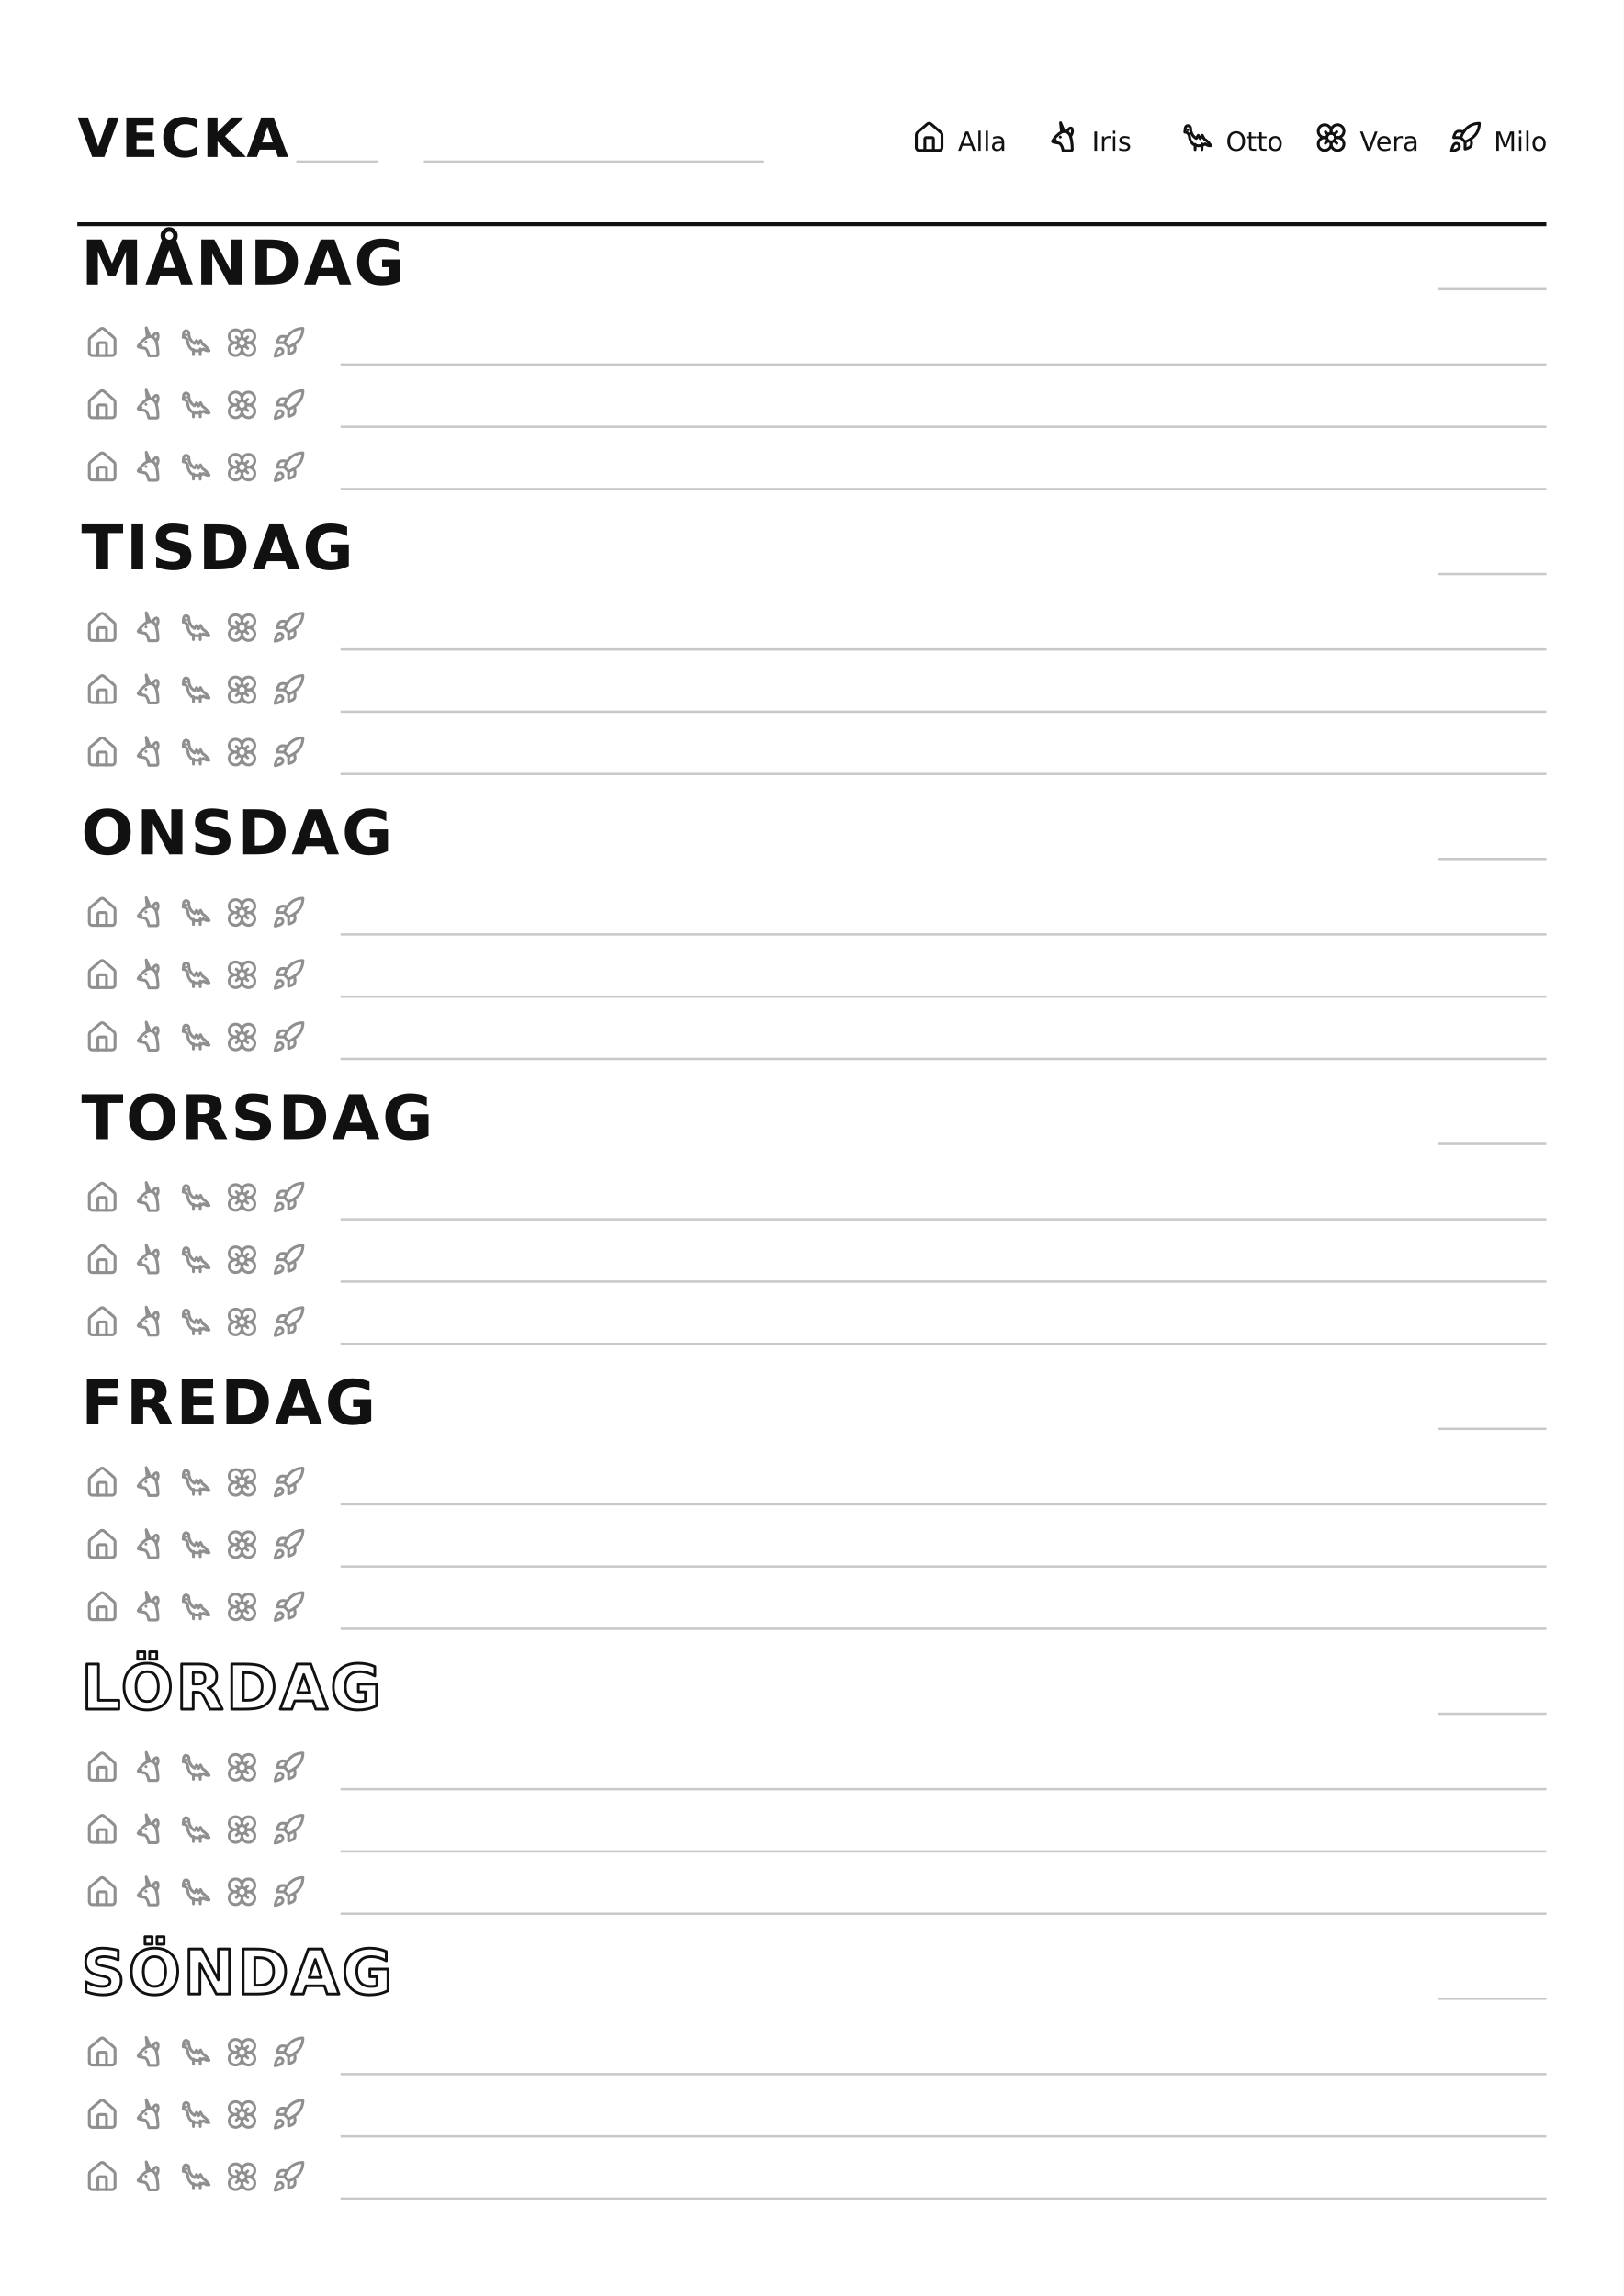
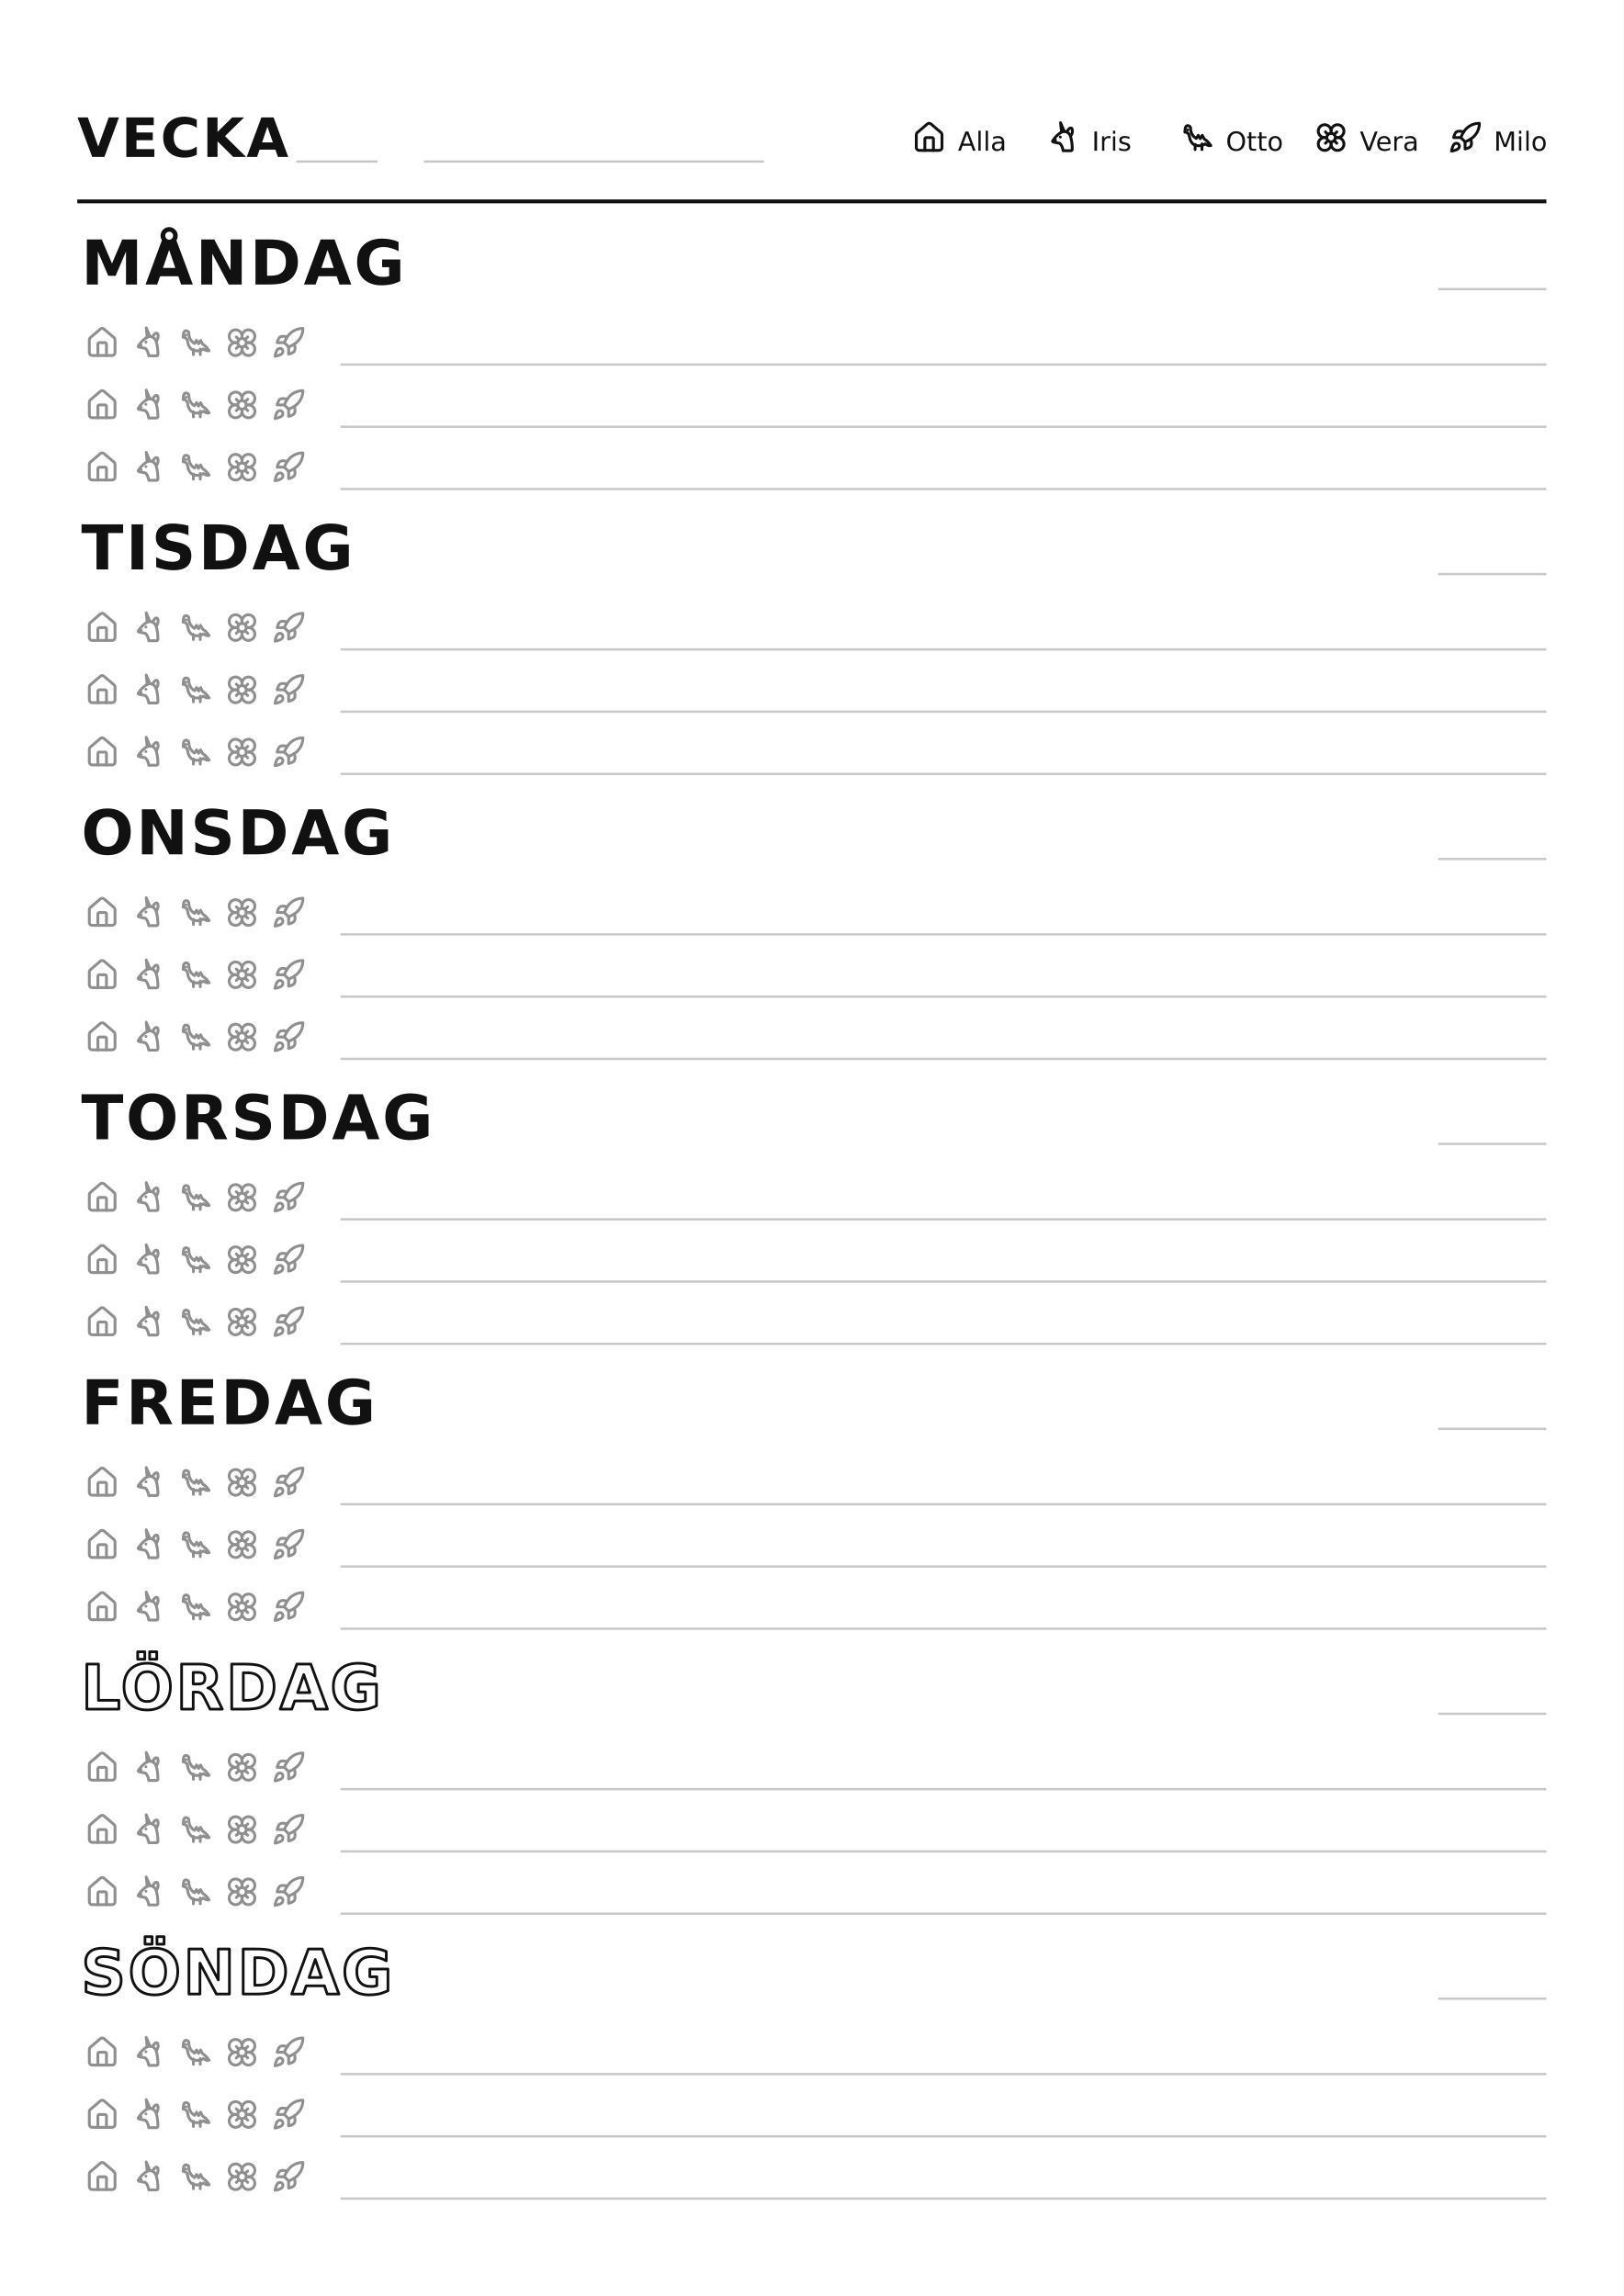
<svg xmlns="http://www.w3.org/2000/svg" viewBox="0 0 210 297" width="210mm" height="297mm" font-family="'Atkinson Hyperlegible Next', 'Atkinson Hyperlegible', Verdana, 'DejaVu Sans', sans-serif" fill="#111111" role="img" aria-label="Weekly sheet: Iris, Otto, Vera, Milo">
  <defs>
    <symbol id="fw-s-dinosaur" viewBox="0 0 24 24" fill="none" stroke="currentColor" stroke-width="2" stroke-linecap="round" stroke-linejoin="round">
      <path d="M3.6 6.4C3.6 4.4 4.6 3.2 6.2 3.8 7.2 4.2 7.6 5 7.4 6.2c.4 2.9 1.6 5 4 6.4l1.4-2.2 1.4 2.4 1.4-2.4 1.4 2.6c1.8 1 3.2 2.6 4.6 4.6-1.2.4-2.6-.2-4-1.2-2 1.6-5.6 1.8-8 .4-1.6-1-2.8-3.2-3-5.6-.3-1.8-1.4-3-3.2-3Z" />
      <path d="M10.6 16.8v3.6" />
      <path d="M15.4 16.4v4" />
      <path d="M5.4 6.6h.01" />
    </symbol>
    <symbol id="fw-s-flower" viewBox="0 0 24 24" fill="none" stroke="currentColor" stroke-width="2" stroke-linecap="round" stroke-linejoin="round">
      <circle cx="12" cy="12" r="3" />
      <path d="M12 16.5A4.5 4.5 0 1 1 7.5 12 4.5 4.5 0 1 1 12 7.5a4.5 4.5 0 1 1 4.5 4.5 4.5 4.5 0 1 1-4.5 4.5" />
      <path d="M12 7.5V9" />
      <path d="M7.5 12H9" />
      <path d="M16.5 12H15" />
      <path d="M12 16.5V15" />
      <path d="m8 8 1.88 1.88" />
      <path d="M14.12 9.88 16 8" />
      <path d="m8 16 1.88-1.88" />
      <path d="M14.12 14.12 16 16" />
    </symbol>
    <symbol id="fw-s-house" viewBox="0 0 24 24" fill="none" stroke="currentColor" stroke-width="2" stroke-linecap="round" stroke-linejoin="round">
      <path d="M15 21v-8a1 1 0 0 0-1-1h-4a1 1 0 0 0-1 1v8" />
      <path d="M3 10a2 2 0 0 1 .709-1.528l7-6a2 2 0 0 1 2.582 0l7 6A2 2 0 0 1 21 10v9a2 2 0 0 1-2 2H5a2 2 0 0 1-2-2z" />
    </symbol>
    <symbol id="fw-s-rocket" viewBox="0 0 24 24" fill="none" stroke="currentColor" stroke-width="2" stroke-linecap="round" stroke-linejoin="round">
      <path d="M12 15v5s3.03-.55 4-2c1.08-1.62 0-5 0-5" />
      <path d="M4.5 16.5c-1.5 1.26-2 5-2 5s3.74-.5 5-2c.71-.84.7-2.13-.09-2.91a2.18 2.18 0 0 0-2.91-.09" />
      <path d="M9 12a22 22 0 0 1 2-3.95A12.88 12.88 0 0 1 22 2c0 2.72-.78 7.5-6 11a22.4 22.4 0 0 1-4 2z" />
      <path d="M9 12H4s.55-3.03 2-4c1.62-1.08 5 .05 5 .05" />
    </symbol>
    <symbol id="fw-s-unicorn" viewBox="0 0 24 24" fill="none" stroke="currentColor" stroke-width="2" stroke-linecap="round" stroke-linejoin="round">
      <path d="M4.6 14.4C6.2 11.8 8.4 9.6 10.8 8.2c1-.4 2-.6 3-.4 1.6.4 2.8 1.6 3.4 3.4.8 2.6 1.2 5.8 1.2 9 0 .6-.4 1-1 1H12c-.4-2.4-1.2-4.2-2.4-5.2l-3.2-.6c-1.4-.2-2.2-.6-1.8-1Z" />
      <path d="M10.9 8.1 10.2 1.6l2.6 6.1" />
      <path d="M14.6 8.1c1.4-2.6 2.6-3.4 3.6-2.4.6 1.6.4 3.2-.6 4.8" />
      <path d="M10 11.6h.01" />
      <path d="M6.6 13.8h.01" />
    </symbol>
  </defs>
  <rect x="0" y="0" width="210" height="297" fill="#fff" />
  <g class="header">
    <text x="10" y="20.3" font-size="7" font-weight="800" letter-spacing="0.28">VECKA</text>
    <line x1="38.32" y1="20.9" x2="48.82" y2="20.9" stroke="#c8c8c8" stroke-width="0.3" />
    <line x1="54.82" y1="20.9" x2="98.82" y2="20.9" stroke="#c8c8c8" stroke-width="0.3" />
    <g class="legend">
      <use href="#fw-s-house" x="117.956" y="15.581" width="4.429" height="4.429" color="#111111" />
      <text x="123.885" y="19.5" font-size="3.4" font-weight="400">Alla</text>
      <use href="#fw-s-unicorn" x="135.285" y="15.581" width="4.429" height="4.429" color="#111111" />
      <text x="141.214" y="19.5" font-size="3.4" font-weight="400">Iris</text>
      <use href="#fw-s-dinosaur" x="152.614" y="15.581" width="4.429" height="4.429" color="#111111" />
      <text x="158.542" y="19.5" font-size="3.4" font-weight="400">Otto</text>
      <use href="#fw-s-flower" x="169.942" y="15.581" width="4.429" height="4.429" color="#111111" />
      <text x="175.871" y="19.5" font-size="3.4" font-weight="400">Vera</text>
      <use href="#fw-s-rocket" x="187.271" y="15.581" width="4.429" height="4.429" color="#111111" />
      <text x="193.2" y="19.5" font-size="3.4" font-weight="400">Milo</text>
    </g>
  </g>
-   <line x1="10" y1="29" x2="200" y2="29" stroke="#111111" stroke-width="0.5" />
+   <line x1="10" y1="26.05" x2="200" y2="26.05" stroke="#111111" stroke-width="0.5" />
  <g class="day" data-position="0">
    <text x="10.5" y="36.8" font-size="8" font-weight="800" letter-spacing="0.32">MÅNDAG</text>
    <line x1="186" y1="37.4" x2="200" y2="37.4" stroke="#c8c8c8" stroke-width="0.3" />
    <g class="line" data-index="0">
      <use href="#fw-s-house" x="11" y="42.112" width="4.429" height="4.429" color="#8f8f8f" />
      <use href="#fw-s-unicorn" x="17.029" y="42.112" width="4.429" height="4.429" color="#8f8f8f" />
      <use href="#fw-s-dinosaur" x="23.058" y="42.112" width="4.429" height="4.429" color="#8f8f8f" />
      <use href="#fw-s-flower" x="29.086" y="42.112" width="4.429" height="4.429" color="#8f8f8f" />
      <use href="#fw-s-rocket" x="35.115" y="42.112" width="4.429" height="4.429" color="#8f8f8f" />
      <line x1="44.044" y1="47.152" x2="200" y2="47.152" stroke="#c8c8c8" stroke-width="0.3" />
    </g>
    <g class="line" data-index="1">
      <use href="#fw-s-house" x="11" y="50.164" width="4.429" height="4.429" color="#8f8f8f" />
      <use href="#fw-s-unicorn" x="17.029" y="50.164" width="4.429" height="4.429" color="#8f8f8f" />
      <use href="#fw-s-dinosaur" x="23.058" y="50.164" width="4.429" height="4.429" color="#8f8f8f" />
      <use href="#fw-s-flower" x="29.086" y="50.164" width="4.429" height="4.429" color="#8f8f8f" />
      <use href="#fw-s-rocket" x="35.115" y="50.164" width="4.429" height="4.429" color="#8f8f8f" />
      <line x1="44.044" y1="55.205" x2="200" y2="55.205" stroke="#c8c8c8" stroke-width="0.3" />
    </g>
    <g class="line" data-index="2">
      <use href="#fw-s-house" x="11" y="58.217" width="4.429" height="4.429" color="#8f8f8f" />
      <use href="#fw-s-unicorn" x="17.029" y="58.217" width="4.429" height="4.429" color="#8f8f8f" />
      <use href="#fw-s-dinosaur" x="23.058" y="58.217" width="4.429" height="4.429" color="#8f8f8f" />
      <use href="#fw-s-flower" x="29.086" y="58.217" width="4.429" height="4.429" color="#8f8f8f" />
      <use href="#fw-s-rocket" x="35.115" y="58.217" width="4.429" height="4.429" color="#8f8f8f" />
      <line x1="44.044" y1="63.257" x2="200" y2="63.257" stroke="#c8c8c8" stroke-width="0.3" />
    </g>
  </g>
  <g class="day" data-position="1">
    <text x="10.5" y="73.657" font-size="8" font-weight="800" letter-spacing="0.32">TISDAG</text>
    <line x1="186" y1="74.257" x2="200" y2="74.257" stroke="#c8c8c8" stroke-width="0.3" />
    <g class="line" data-index="0">
      <use href="#fw-s-house" x="11" y="78.969" width="4.429" height="4.429" color="#8f8f8f" />
      <use href="#fw-s-unicorn" x="17.029" y="78.969" width="4.429" height="4.429" color="#8f8f8f" />
      <use href="#fw-s-dinosaur" x="23.058" y="78.969" width="4.429" height="4.429" color="#8f8f8f" />
      <use href="#fw-s-flower" x="29.086" y="78.969" width="4.429" height="4.429" color="#8f8f8f" />
      <use href="#fw-s-rocket" x="35.115" y="78.969" width="4.429" height="4.429" color="#8f8f8f" />
      <line x1="44.044" y1="84.01" x2="200" y2="84.01" stroke="#c8c8c8" stroke-width="0.3" />
    </g>
    <g class="line" data-index="1">
      <use href="#fw-s-house" x="11" y="87.021" width="4.429" height="4.429" color="#8f8f8f" />
      <use href="#fw-s-unicorn" x="17.029" y="87.021" width="4.429" height="4.429" color="#8f8f8f" />
      <use href="#fw-s-dinosaur" x="23.058" y="87.021" width="4.429" height="4.429" color="#8f8f8f" />
      <use href="#fw-s-flower" x="29.086" y="87.021" width="4.429" height="4.429" color="#8f8f8f" />
      <use href="#fw-s-rocket" x="35.115" y="87.021" width="4.429" height="4.429" color="#8f8f8f" />
      <line x1="44.044" y1="92.062" x2="200" y2="92.062" stroke="#c8c8c8" stroke-width="0.3" />
    </g>
    <g class="line" data-index="2">
      <use href="#fw-s-house" x="11" y="95.074" width="4.429" height="4.429" color="#8f8f8f" />
      <use href="#fw-s-unicorn" x="17.029" y="95.074" width="4.429" height="4.429" color="#8f8f8f" />
      <use href="#fw-s-dinosaur" x="23.058" y="95.074" width="4.429" height="4.429" color="#8f8f8f" />
      <use href="#fw-s-flower" x="29.086" y="95.074" width="4.429" height="4.429" color="#8f8f8f" />
      <use href="#fw-s-rocket" x="35.115" y="95.074" width="4.429" height="4.429" color="#8f8f8f" />
      <line x1="44.044" y1="100.114" x2="200" y2="100.114" stroke="#c8c8c8" stroke-width="0.3" />
    </g>
  </g>
  <g class="day" data-position="2">
    <text x="10.5" y="110.514" font-size="8" font-weight="800" letter-spacing="0.32">ONSDAG</text>
    <line x1="186" y1="111.114" x2="200" y2="111.114" stroke="#c8c8c8" stroke-width="0.3" />
    <g class="line" data-index="0">
      <use href="#fw-s-house" x="11" y="115.826" width="4.429" height="4.429" color="#8f8f8f" />
      <use href="#fw-s-unicorn" x="17.029" y="115.826" width="4.429" height="4.429" color="#8f8f8f" />
      <use href="#fw-s-dinosaur" x="23.058" y="115.826" width="4.429" height="4.429" color="#8f8f8f" />
      <use href="#fw-s-flower" x="29.086" y="115.826" width="4.429" height="4.429" color="#8f8f8f" />
      <use href="#fw-s-rocket" x="35.115" y="115.826" width="4.429" height="4.429" color="#8f8f8f" />
      <line x1="44.044" y1="120.867" x2="200" y2="120.867" stroke="#c8c8c8" stroke-width="0.3" />
    </g>
    <g class="line" data-index="1">
      <use href="#fw-s-house" x="11" y="123.878" width="4.429" height="4.429" color="#8f8f8f" />
      <use href="#fw-s-unicorn" x="17.029" y="123.878" width="4.429" height="4.429" color="#8f8f8f" />
      <use href="#fw-s-dinosaur" x="23.058" y="123.878" width="4.429" height="4.429" color="#8f8f8f" />
      <use href="#fw-s-flower" x="29.086" y="123.878" width="4.429" height="4.429" color="#8f8f8f" />
      <use href="#fw-s-rocket" x="35.115" y="123.878" width="4.429" height="4.429" color="#8f8f8f" />
      <line x1="44.044" y1="128.919" x2="200" y2="128.919" stroke="#c8c8c8" stroke-width="0.3" />
    </g>
    <g class="line" data-index="2">
      <use href="#fw-s-house" x="11" y="131.931" width="4.429" height="4.429" color="#8f8f8f" />
      <use href="#fw-s-unicorn" x="17.029" y="131.931" width="4.429" height="4.429" color="#8f8f8f" />
      <use href="#fw-s-dinosaur" x="23.058" y="131.931" width="4.429" height="4.429" color="#8f8f8f" />
      <use href="#fw-s-flower" x="29.086" y="131.931" width="4.429" height="4.429" color="#8f8f8f" />
      <use href="#fw-s-rocket" x="35.115" y="131.931" width="4.429" height="4.429" color="#8f8f8f" />
      <line x1="44.044" y1="136.971" x2="200" y2="136.971" stroke="#c8c8c8" stroke-width="0.3" />
    </g>
  </g>
  <g class="day" data-position="3">
    <text x="10.5" y="147.371" font-size="8" font-weight="800" letter-spacing="0.32">TORSDAG</text>
    <line x1="186" y1="147.971" x2="200" y2="147.971" stroke="#c8c8c8" stroke-width="0.3" />
    <g class="line" data-index="0">
      <use href="#fw-s-house" x="11" y="152.683" width="4.429" height="4.429" color="#8f8f8f" />
      <use href="#fw-s-unicorn" x="17.029" y="152.683" width="4.429" height="4.429" color="#8f8f8f" />
      <use href="#fw-s-dinosaur" x="23.058" y="152.683" width="4.429" height="4.429" color="#8f8f8f" />
      <use href="#fw-s-flower" x="29.086" y="152.683" width="4.429" height="4.429" color="#8f8f8f" />
      <use href="#fw-s-rocket" x="35.115" y="152.683" width="4.429" height="4.429" color="#8f8f8f" />
      <line x1="44.044" y1="157.724" x2="200" y2="157.724" stroke="#c8c8c8" stroke-width="0.3" />
    </g>
    <g class="line" data-index="1">
      <use href="#fw-s-house" x="11" y="160.736" width="4.429" height="4.429" color="#8f8f8f" />
      <use href="#fw-s-unicorn" x="17.029" y="160.736" width="4.429" height="4.429" color="#8f8f8f" />
      <use href="#fw-s-dinosaur" x="23.058" y="160.736" width="4.429" height="4.429" color="#8f8f8f" />
      <use href="#fw-s-flower" x="29.086" y="160.736" width="4.429" height="4.429" color="#8f8f8f" />
      <use href="#fw-s-rocket" x="35.115" y="160.736" width="4.429" height="4.429" color="#8f8f8f" />
      <line x1="44.044" y1="165.776" x2="200" y2="165.776" stroke="#c8c8c8" stroke-width="0.3" />
    </g>
    <g class="line" data-index="2">
      <use href="#fw-s-house" x="11" y="168.788" width="4.429" height="4.429" color="#8f8f8f" />
      <use href="#fw-s-unicorn" x="17.029" y="168.788" width="4.429" height="4.429" color="#8f8f8f" />
      <use href="#fw-s-dinosaur" x="23.058" y="168.788" width="4.429" height="4.429" color="#8f8f8f" />
      <use href="#fw-s-flower" x="29.086" y="168.788" width="4.429" height="4.429" color="#8f8f8f" />
      <use href="#fw-s-rocket" x="35.115" y="168.788" width="4.429" height="4.429" color="#8f8f8f" />
      <line x1="44.044" y1="173.829" x2="200" y2="173.829" stroke="#c8c8c8" stroke-width="0.3" />
    </g>
  </g>
  <g class="day" data-position="4">
    <text x="10.5" y="184.229" font-size="8" font-weight="800" letter-spacing="0.32">FREDAG</text>
    <line x1="186" y1="184.829" x2="200" y2="184.829" stroke="#c8c8c8" stroke-width="0.3" />
    <g class="line" data-index="0">
      <use href="#fw-s-house" x="11" y="189.54" width="4.429" height="4.429" color="#8f8f8f" />
      <use href="#fw-s-unicorn" x="17.029" y="189.54" width="4.429" height="4.429" color="#8f8f8f" />
      <use href="#fw-s-dinosaur" x="23.058" y="189.54" width="4.429" height="4.429" color="#8f8f8f" />
      <use href="#fw-s-flower" x="29.086" y="189.54" width="4.429" height="4.429" color="#8f8f8f" />
      <use href="#fw-s-rocket" x="35.115" y="189.54" width="4.429" height="4.429" color="#8f8f8f" />
      <line x1="44.044" y1="194.581" x2="200" y2="194.581" stroke="#c8c8c8" stroke-width="0.3" />
    </g>
    <g class="line" data-index="1">
      <use href="#fw-s-house" x="11" y="197.593" width="4.429" height="4.429" color="#8f8f8f" />
      <use href="#fw-s-unicorn" x="17.029" y="197.593" width="4.429" height="4.429" color="#8f8f8f" />
      <use href="#fw-s-dinosaur" x="23.058" y="197.593" width="4.429" height="4.429" color="#8f8f8f" />
      <use href="#fw-s-flower" x="29.086" y="197.593" width="4.429" height="4.429" color="#8f8f8f" />
      <use href="#fw-s-rocket" x="35.115" y="197.593" width="4.429" height="4.429" color="#8f8f8f" />
      <line x1="44.044" y1="202.633" x2="200" y2="202.633" stroke="#c8c8c8" stroke-width="0.3" />
    </g>
    <g class="line" data-index="2">
      <use href="#fw-s-house" x="11" y="205.645" width="4.429" height="4.429" color="#8f8f8f" />
      <use href="#fw-s-unicorn" x="17.029" y="205.645" width="4.429" height="4.429" color="#8f8f8f" />
      <use href="#fw-s-dinosaur" x="23.058" y="205.645" width="4.429" height="4.429" color="#8f8f8f" />
      <use href="#fw-s-flower" x="29.086" y="205.645" width="4.429" height="4.429" color="#8f8f8f" />
      <use href="#fw-s-rocket" x="35.115" y="205.645" width="4.429" height="4.429" color="#8f8f8f" />
      <line x1="44.044" y1="210.686" x2="200" y2="210.686" stroke="#c8c8c8" stroke-width="0.3" />
    </g>
  </g>
  <g class="day" data-position="5">
    <text x="10.5" y="221.086" font-size="8" font-weight="800" letter-spacing="0.32" fill="none" stroke="#111111" stroke-width="0.35" stroke-linejoin="round">LÖRDAG</text>
    <line x1="186" y1="221.686" x2="200" y2="221.686" stroke="#c8c8c8" stroke-width="0.3" />
    <g class="line" data-index="0">
      <use href="#fw-s-house" x="11" y="226.398" width="4.429" height="4.429" color="#8f8f8f" />
      <use href="#fw-s-unicorn" x="17.029" y="226.398" width="4.429" height="4.429" color="#8f8f8f" />
      <use href="#fw-s-dinosaur" x="23.058" y="226.398" width="4.429" height="4.429" color="#8f8f8f" />
      <use href="#fw-s-flower" x="29.086" y="226.398" width="4.429" height="4.429" color="#8f8f8f" />
      <use href="#fw-s-rocket" x="35.115" y="226.398" width="4.429" height="4.429" color="#8f8f8f" />
      <line x1="44.044" y1="231.438" x2="200" y2="231.438" stroke="#c8c8c8" stroke-width="0.3" />
    </g>
    <g class="line" data-index="1">
      <use href="#fw-s-house" x="11" y="234.45" width="4.429" height="4.429" color="#8f8f8f" />
      <use href="#fw-s-unicorn" x="17.029" y="234.45" width="4.429" height="4.429" color="#8f8f8f" />
      <use href="#fw-s-dinosaur" x="23.058" y="234.45" width="4.429" height="4.429" color="#8f8f8f" />
      <use href="#fw-s-flower" x="29.086" y="234.45" width="4.429" height="4.429" color="#8f8f8f" />
      <use href="#fw-s-rocket" x="35.115" y="234.45" width="4.429" height="4.429" color="#8f8f8f" />
      <line x1="44.044" y1="239.49" x2="200" y2="239.49" stroke="#c8c8c8" stroke-width="0.3" />
    </g>
    <g class="line" data-index="2">
      <use href="#fw-s-house" x="11" y="242.502" width="4.429" height="4.429" color="#8f8f8f" />
      <use href="#fw-s-unicorn" x="17.029" y="242.502" width="4.429" height="4.429" color="#8f8f8f" />
      <use href="#fw-s-dinosaur" x="23.058" y="242.502" width="4.429" height="4.429" color="#8f8f8f" />
      <use href="#fw-s-flower" x="29.086" y="242.502" width="4.429" height="4.429" color="#8f8f8f" />
      <use href="#fw-s-rocket" x="35.115" y="242.502" width="4.429" height="4.429" color="#8f8f8f" />
      <line x1="44.044" y1="247.543" x2="200" y2="247.543" stroke="#c8c8c8" stroke-width="0.3" />
    </g>
  </g>
  <g class="day" data-position="6">
    <text x="10.5" y="257.943" font-size="8" font-weight="800" letter-spacing="0.32" fill="none" stroke="#111111" stroke-width="0.35" stroke-linejoin="round">SÖNDAG</text>
    <line x1="186" y1="258.543" x2="200" y2="258.543" stroke="#c8c8c8" stroke-width="0.3" />
    <g class="line" data-index="0">
      <use href="#fw-s-house" x="11" y="263.255" width="4.429" height="4.429" color="#8f8f8f" />
      <use href="#fw-s-unicorn" x="17.029" y="263.255" width="4.429" height="4.429" color="#8f8f8f" />
      <use href="#fw-s-dinosaur" x="23.058" y="263.255" width="4.429" height="4.429" color="#8f8f8f" />
      <use href="#fw-s-flower" x="29.086" y="263.255" width="4.429" height="4.429" color="#8f8f8f" />
      <use href="#fw-s-rocket" x="35.115" y="263.255" width="4.429" height="4.429" color="#8f8f8f" />
      <line x1="44.044" y1="268.295" x2="200" y2="268.295" stroke="#c8c8c8" stroke-width="0.3" />
    </g>
    <g class="line" data-index="1">
      <use href="#fw-s-house" x="11" y="271.307" width="4.429" height="4.429" color="#8f8f8f" />
      <use href="#fw-s-unicorn" x="17.029" y="271.307" width="4.429" height="4.429" color="#8f8f8f" />
      <use href="#fw-s-dinosaur" x="23.058" y="271.307" width="4.429" height="4.429" color="#8f8f8f" />
      <use href="#fw-s-flower" x="29.086" y="271.307" width="4.429" height="4.429" color="#8f8f8f" />
      <use href="#fw-s-rocket" x="35.115" y="271.307" width="4.429" height="4.429" color="#8f8f8f" />
      <line x1="44.044" y1="276.348" x2="200" y2="276.348" stroke="#c8c8c8" stroke-width="0.3" />
    </g>
    <g class="line" data-index="2">
      <use href="#fw-s-house" x="11" y="279.359" width="4.429" height="4.429" color="#8f8f8f" />
      <use href="#fw-s-unicorn" x="17.029" y="279.359" width="4.429" height="4.429" color="#8f8f8f" />
      <use href="#fw-s-dinosaur" x="23.058" y="279.359" width="4.429" height="4.429" color="#8f8f8f" />
      <use href="#fw-s-flower" x="29.086" y="279.359" width="4.429" height="4.429" color="#8f8f8f" />
      <use href="#fw-s-rocket" x="35.115" y="279.359" width="4.429" height="4.429" color="#8f8f8f" />
      <line x1="44.044" y1="284.4" x2="200" y2="284.4" stroke="#c8c8c8" stroke-width="0.3" />
    </g>
  </g>
</svg>
